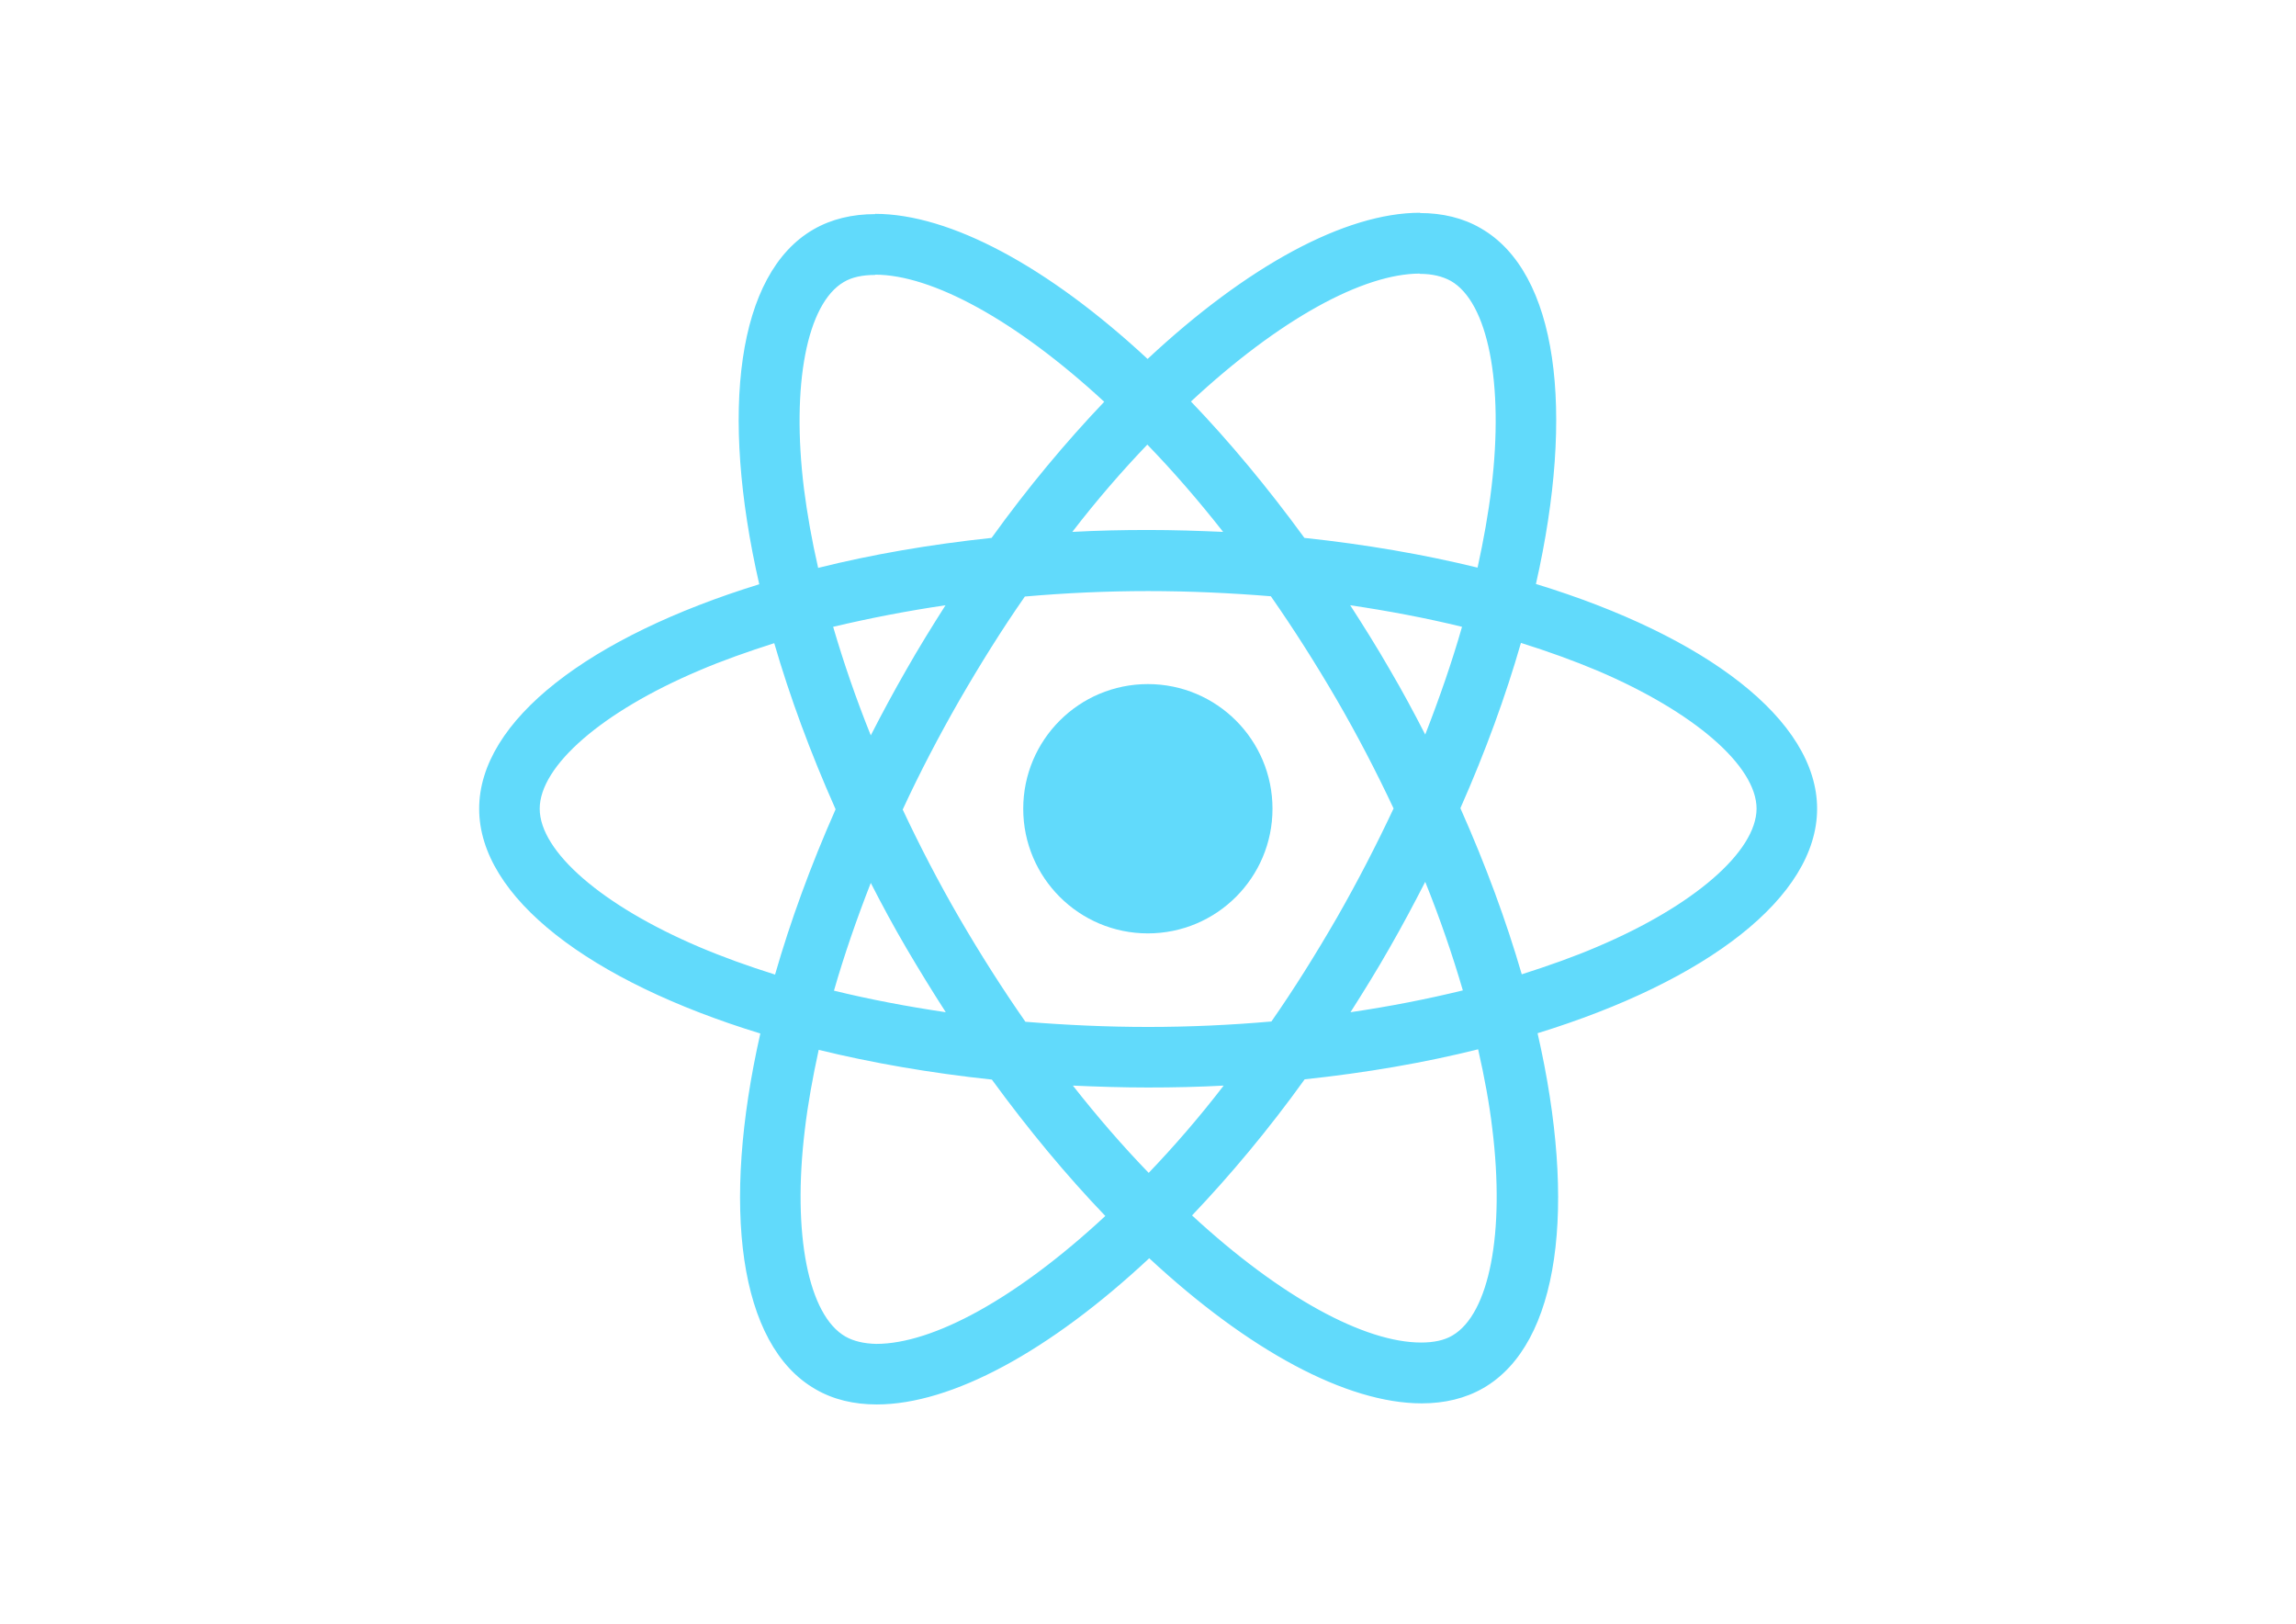
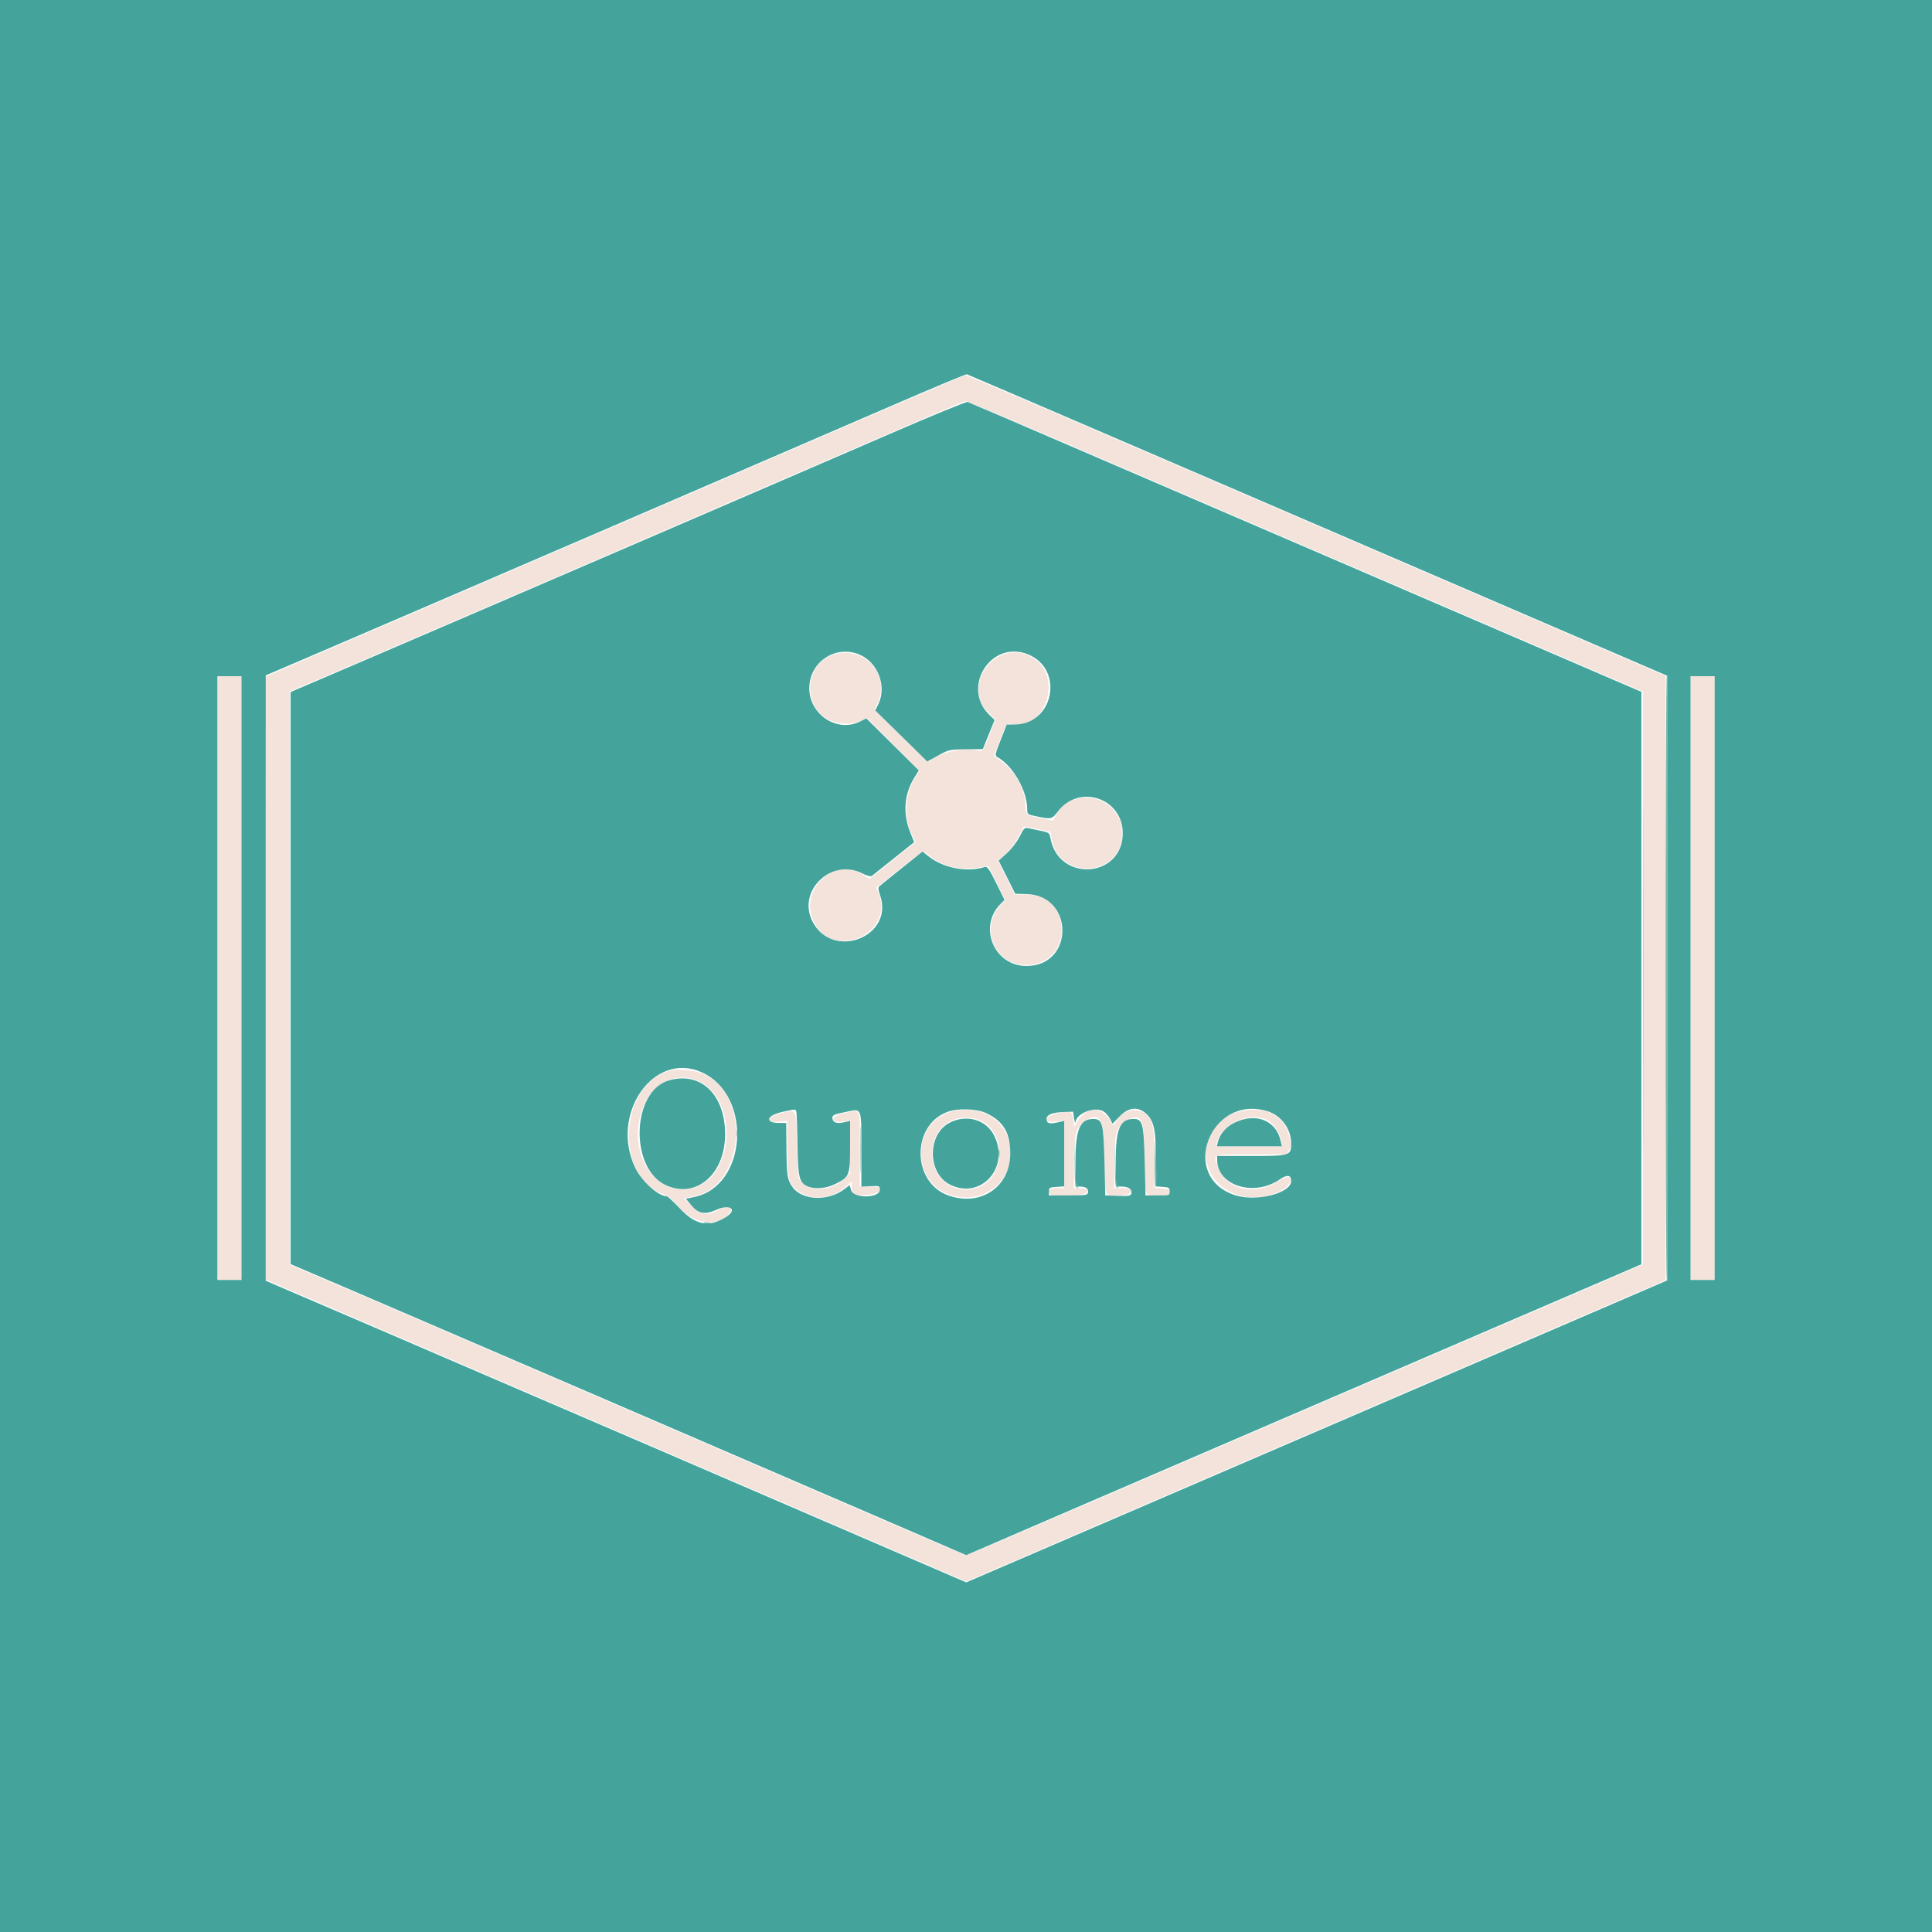
- <svg xmlns="http://www.w3.org/2000/svg" viewBox="0 0 841.9 595.3">
-   <g fill="#61DAFB">
-     <path d="M666.3 296.5c0-32.5-40.7-63.3-103.1-82.4 14.4-63.6 8-114.2-20.2-130.4-6.5-3.8-14.1-5.6-22.4-5.6v22.3c4.6 0 8.3.9 11.4 2.6 13.6 7.8 19.5 37.5 14.9 75.7-1.1 9.4-2.9 19.3-5.1 29.4-19.6-4.8-41-8.5-63.5-10.9-13.5-18.5-27.5-35.3-41.6-50 32.6-30.3 63.2-46.9 84-46.9V78c-27.5 0-63.5 19.6-99.9 53.6-36.4-33.8-72.4-53.2-99.9-53.2v22.3c20.7 0 51.4 16.5 84 46.6-14 14.7-28 31.4-41.3 49.9-22.6 2.4-44 6.1-63.6 11-2.3-10-4-19.7-5.2-29-4.7-38.2 1.1-67.9 14.6-75.8 3-1.8 6.9-2.6 11.5-2.6V78.5c-8.4 0-16 1.8-22.6 5.6-28.1 16.2-34.4 66.7-19.9 130.1-62.2 19.2-102.7 49.9-102.7 82.3 0 32.5 40.7 63.3 103.1 82.4-14.4 63.6-8 114.2 20.2 130.4 6.5 3.8 14.1 5.6 22.5 5.6 27.5 0 63.5-19.6 99.9-53.6 36.4 33.8 72.4 53.2 99.9 53.2 8.4 0 16-1.8 22.6-5.6 28.1-16.2 34.4-66.7 19.9-130.1 62-19.1 102.5-49.9 102.5-82.3zm-130.2-66.7c-3.7 12.9-8.3 26.2-13.5 39.5-4.1-8-8.4-16-13.1-24-4.6-8-9.5-15.8-14.4-23.4 14.2 2.1 27.9 4.7 41 7.9zm-45.8 106.5c-7.8 13.5-15.8 26.3-24.1 38.2-14.9 1.3-30 2-45.2 2-15.1 0-30.2-.7-45-1.9-8.3-11.9-16.4-24.6-24.2-38-7.6-13.1-14.5-26.4-20.8-39.8 6.2-13.4 13.2-26.8 20.7-39.9 7.8-13.5 15.8-26.3 24.1-38.2 14.9-1.3 30-2 45.2-2 15.1 0 30.2.7 45 1.9 8.3 11.9 16.4 24.6 24.2 38 7.6 13.1 14.5 26.4 20.8 39.8-6.3 13.4-13.2 26.8-20.7 39.9zm32.3-13c5.4 13.4 10 26.8 13.8 39.8-13.1 3.2-26.9 5.9-41.2 8 4.9-7.7 9.8-15.6 14.4-23.7 4.6-8 8.9-16.1 13-24.1zM421.2 430c-9.3-9.6-18.6-20.3-27.8-32 9 .4 18.2.7 27.5.7 9.4 0 18.7-.2 27.8-.7-9 11.7-18.3 22.4-27.5 32zm-74.4-58.9c-14.2-2.1-27.9-4.7-41-7.9 3.7-12.9 8.3-26.2 13.5-39.5 4.1 8 8.4 16 13.1 24 4.7 8 9.5 15.8 14.4 23.4zM420.7 163c9.3 9.6 18.6 20.3 27.8 32-9-.4-18.2-.7-27.5-.7-9.4 0-18.7.2-27.8.7 9-11.7 18.3-22.4 27.5-32zm-74 58.9c-4.9 7.7-9.8 15.6-14.4 23.7-4.6 8-8.9 16-13 24-5.4-13.4-10-26.8-13.8-39.8 13.1-3.1 26.9-5.8 41.2-7.9zm-90.5 125.2c-35.4-15.1-58.3-34.9-58.3-50.6 0-15.7 22.9-35.6 58.3-50.6 8.6-3.7 18-7 27.7-10.1 5.7 19.6 13.2 40 22.5 60.9-9.2 20.8-16.6 41.1-22.2 60.6-9.9-3.1-19.3-6.5-28-10.2zM310 490c-13.6-7.8-19.5-37.5-14.9-75.7 1.1-9.4 2.9-19.3 5.1-29.4 19.6 4.8 41 8.5 63.5 10.9 13.5 18.5 27.5 35.3 41.6 50-32.6 30.3-63.2 46.9-84 46.9-4.5-.1-8.3-1-11.3-2.7zm237.2-76.2c4.7 38.2-1.1 67.9-14.6 75.8-3 1.8-6.9 2.6-11.5 2.6-20.7 0-51.4-16.5-84-46.6 14-14.7 28-31.4 41.3-49.9 22.6-2.4 44-6.1 63.6-11 2.3 10.1 4.1 19.8 5.2 29.1zm38.5-66.7c-8.6 3.7-18 7-27.7 10.1-5.7-19.6-13.2-40-22.5-60.9 9.2-20.8 16.6-41.1 22.2-60.6 9.9 3.1 19.3 6.5 28.1 10.2 35.4 15.1 58.3 34.9 58.3 50.6-.1 15.7-23 35.6-58.4 50.6zM320.8 78.4z" />
-     <circle cx="420.9" cy="296.5" r="45.7" />
-     <path d="M520.5 78.1z" />
+ <svg xmlns="http://www.w3.org/2000/svg" id="svg" version="1.1" width="400" height="400" viewBox="0, 0, 400,400">
+   <g id="svgg">
+     <path id="path0" d="M184.667 84.152 C 171.635 89.798,112.523 115.296,70.833 133.253 C 62.950 136.648,56.163 139.580,55.750 139.767 L 55.000 140.107 55.000 202.514 L 55.000 264.921 59.250 266.757 C 61.587 267.766,74.300 273.241,87.500 278.924 C 100.700 284.606,124.700 294.949,140.833 301.909 C 156.967 308.868,176.893 317.459,185.114 320.999 L 200.061 327.436 212.281 322.175 C 219.001 319.281,238.000 311.093,254.500 303.978 C 271.000 296.863,298.075 285.195,314.667 278.049 L 344.833 265.056 344.833 202.498 L 344.833 139.941 298.833 120.120 C 273.533 109.219,241.010 95.207,226.559 88.983 C 212.108 82.759,200.108 77.680,199.892 77.696 C 199.676 77.711,192.825 80.617,184.667 84.152 M227.428 94.668 C 242.317 101.085,273.775 114.632,297.333 124.771 L 340.167 143.207 340.167 202.500 L 340.167 261.793 297.333 280.229 C 273.775 290.369,242.328 303.915,227.450 310.332 C 212.573 316.750,200.242 322.000,200.048 322.000 C 199.854 322.000,192.377 318.838,183.431 314.973 C 145.392 298.537,84.227 272.184,72.583 267.214 L 60.000 261.843 60.000 202.498 L 60.000 143.152 72.583 137.783 C 84.564 132.672,153.073 103.144,184.667 89.475 C 192.825 85.945,199.692 83.044,199.928 83.029 C 200.163 83.013,212.538 88.251,227.428 94.668 M172.592 135.531 C 166.681 137.349,165.965 146.139,171.496 148.982 C 173.538 150.031,176.548 150.128,178.298 149.200 L 179.430 148.599 184.909 154.078 L 190.388 159.557 189.389 161.133 C 187.386 164.291,187.098 169.349,188.733 172.653 L 189.569 174.341 184.796 178.168 L 180.023 181.996 178.824 181.182 C 172.774 177.076,165.208 184.269,168.541 190.957 C 172.570 199.042,185.354 193.207,181.871 184.873 L 181.409 183.767 185.593 180.467 C 191.544 175.772,190.933 176.032,192.754 177.422 C 195.585 179.583,199.004 180.288,203.068 179.548 L 204.635 179.262 206.389 182.788 L 208.143 186.315 207.276 187.241 C 202.689 192.142,205.875 199.803,212.500 199.803 C 216.788 199.803,219.805 196.787,219.805 192.500 C 219.805 188.116,216.786 185.181,212.294 185.196 L 210.087 185.203 208.357 181.724 L 206.626 178.244 208.275 176.705 C 209.197 175.845,210.374 174.268,210.945 173.128 L 211.965 171.089 214.725 171.640 L 217.486 172.192 217.727 173.606 C 219.248 182.516,232.365 181.538,232.326 172.518 C 232.293 164.886,221.976 162.278,218.490 169.020 L 218.023 169.923 215.761 169.453 C 212.219 168.717,212.440 168.910,212.261 166.407 C 212.006 162.840,210.173 159.671,207.064 157.418 L 205.758 156.472 207.103 153.065 C 208.266 150.116,208.533 149.685,209.090 149.862 C 215.963 152.043,220.296 140.462,214.133 136.380 C 206.635 131.414,198.404 141.927,205.043 147.990 L 206.112 148.967 204.812 152.304 C 203.567 155.498,203.476 155.631,202.672 155.409 C 199.830 154.627,194.017 155.872,192.613 157.565 C 192.284 157.961,191.263 157.090,186.644 152.477 L 181.072 146.912 181.695 145.540 C 184.379 139.629,178.890 133.594,172.592 135.531 M45.000 202.500 L 45.000 265.000 47.500 265.000 L 50.000 265.000 50.000 202.500 L 50.000 140.000 47.500 140.000 L 45.000 140.000 45.000 202.500 M350.000 202.500 L 350.000 265.000 352.500 265.000 L 355.000 265.000 355.000 202.500 L 355.000 140.000 352.500 140.000 L 350.000 140.000 350.000 202.500 M138.833 221.623 C 128.195 224.413,127.067 243.555,137.325 247.234 C 138.428 247.629,139.269 248.301,140.453 249.732 C 143.498 253.413,148.534 254.149,150.922 251.262 C 152.104 249.834,150.880 249.395,148.801 250.500 C 146.374 251.791,145.266 251.635,143.259 249.720 L 141.568 248.106 143.600 247.706 C 154.177 245.625,155.657 226.780,145.592 222.338 C 143.866 221.577,140.406 221.211,138.833 221.623 M144.917 223.958 C 152.846 228.003,151.989 243.477,143.703 245.886 C 135.343 248.316,129.181 237.841,133.465 228.483 C 135.606 223.806,140.686 221.799,144.917 223.958 M196.765 230.211 C 188.515 232.743,188.744 245.157,197.085 247.497 C 205.148 249.760,211.661 242.418,208.359 234.789 C 206.617 230.766,201.518 228.753,196.765 230.211 M224.701 230.390 C 224.077 230.817,223.310 231.653,222.994 232.247 L 222.420 233.327 222.236 231.957 C 221.983 230.065,221.763 229.939,219.481 230.377 C 216.181 231.011,215.497 232.619,218.709 232.192 L 220.333 231.977 220.333 238.989 L 220.333 246.000 218.853 246.000 C 217.246 246.000,216.712 246.418,217.345 247.181 C 218.381 248.429,225.963 247.622,225.176 246.348 C 225.057 246.157,224.370 246.000,223.647 246.000 L 222.333 246.000 222.333 240.719 C 222.333 234.752,222.812 233.134,224.948 231.886 C 227.902 230.161,228.667 231.916,228.667 240.426 C 228.667 247.970,228.572 247.749,231.721 247.600 C 234.655 247.461,235.236 246.000,232.357 246.000 L 230.667 246.000 230.667 240.719 C 230.667 234.568,231.129 233.104,233.451 231.899 C 236.428 230.354,237.000 231.711,237.000 240.314 C 237.000 247.984,236.902 247.749,240.054 247.600 C 242.863 247.467,243.286 246.239,240.583 246.065 L 239.000 245.963 238.998 240.065 C 238.996 233.602,238.758 232.182,237.458 230.883 C 235.658 229.082,232.594 229.673,231.162 232.098 C 230.598 233.053,230.524 233.085,230.192 232.511 C 228.656 229.854,226.625 229.069,224.701 230.390 M256.395 230.187 C 247.167 232.671,247.537 245.267,256.906 247.579 C 260.410 248.444,265.537 247.192,266.879 245.143 C 267.964 243.488,266.720 243.225,264.491 244.638 C 259.709 247.671,253.786 246.257,252.178 241.699 C 251.163 238.822,250.714 239.000,258.992 239.000 L 266.318 239.000 266.856 238.179 C 267.313 237.482,267.337 237.092,267.016 235.596 C 266.004 230.875,261.798 228.733,256.395 230.187 M161.833 230.448 C 158.743 231.162,158.385 232.578,161.384 232.223 L 163.000 232.031 163.002 237.432 C 163.004 243.683,163.256 244.904,164.832 246.288 C 167.528 248.654,172.087 248.425,175.020 245.776 L 176.333 244.589 176.333 245.728 C 176.333 247.400,176.787 247.677,179.139 247.443 C 183.006 247.059,183.811 245.667,180.167 245.667 L 178.000 245.667 178.000 237.833 C 178.000 228.933,178.336 229.718,174.833 230.444 C 171.986 231.034,171.534 232.560,174.304 232.232 L 176.000 232.031 176.000 237.470 L 176.000 242.909 175.083 243.837 C 172.450 246.502,168.009 246.970,165.966 244.798 C 165.189 243.971,165.162 243.760,165.000 237.057 C 164.811 229.227,165.041 229.707,161.833 230.448 M202.107 231.691 C 208.606 233.495,208.479 244.255,201.939 246.016 C 197.178 247.298,193.000 243.941,193.000 238.833 C 193.000 233.597,197.176 230.322,202.107 231.691 M263.000 232.271 C 263.977 232.976,265.333 235.476,265.333 236.571 L 265.333 237.333 258.523 237.333 L 251.713 237.333 251.987 236.380 C 253.181 232.217,259.606 229.819,263.000 232.271 " stroke="none" fill="#f3e3db" fill-rule="evenodd" />
+     <path id="path1" d="M340.163 202.500 C 340.163 235.133,340.202 248.434,340.250 232.057 C 340.298 215.680,340.298 188.980,340.250 172.724 C 340.202 156.467,340.163 169.867,340.163 202.500 M152.411 234.667 C 152.411 235.308,152.479 235.571,152.563 235.250 C 152.647 234.929,152.647 234.404,152.563 234.083 C 152.479 233.762,152.411 234.025,152.411 234.667 " stroke="none" fill="#acccbc" fill-rule="evenodd" />
+     <path id="path2" d="M0.000 200.000 L 0.000 400.000 200.000 400.000 L 400.000 400.000 400.000 200.000 L 400.000 0.000 200.000 0.000 L 0.000 0.000 0.000 200.000 M232.833 91.512 C 250.617 99.173,283.167 113.195,305.167 122.672 L 345.167 139.902 345.167 202.498 L 345.167 265.094 298.833 285.059 C 273.350 296.040,240.700 310.106,226.277 316.318 L 200.054 327.612 185.110 321.172 C 176.891 317.630,154.642 308.037,135.667 299.853 C 116.692 291.670,90.782 280.517,78.090 275.070 L 55.013 265.167 55.015 202.500 L 55.017 139.833 68.925 133.872 C 87.560 125.886,166.439 91.880,185.000 83.832 C 193.158 80.294,199.983 77.441,200.167 77.491 C 200.350 77.541,215.050 83.851,232.833 91.512 M184.500 89.718 C 165.845 97.810,90.345 130.355,72.833 137.854 L 60.167 143.278 60.167 202.500 L 60.167 261.722 72.833 267.146 C 87.091 273.252,152.300 301.345,181.107 313.792 L 200.048 321.976 226.274 310.663 C 240.698 304.440,272.150 290.891,296.167 280.554 L 339.833 261.758 339.833 202.497 L 339.833 143.235 333.833 140.658 C 321.223 135.241,252.013 105.440,226.998 94.656 C 212.606 88.452,200.606 83.306,200.332 83.221 C 200.058 83.137,192.933 86.060,184.500 89.718 M177.927 135.518 C 181.762 137.119,183.652 142.080,181.844 145.796 L 181.214 147.092 186.598 152.378 L 191.982 157.664 194.241 156.415 C 196.428 155.207,196.612 155.166,199.991 155.131 L 203.481 155.096 204.705 152.076 L 205.929 149.057 204.934 148.112 C 198.850 142.333,205.219 132.298,212.927 135.518 C 220.385 138.633,218.140 150.000,210.067 150.000 L 208.446 150.000 207.175 153.210 C 205.993 156.196,205.946 156.443,206.498 156.752 C 209.749 158.571,212.667 163.677,212.667 167.546 C 212.667 168.576,212.740 168.635,214.457 168.991 C 217.682 169.661,217.789 169.637,219.035 168.000 C 223.433 162.220,232.447 165.244,232.447 172.500 C 232.447 181.788,219.213 182.747,217.494 173.584 C 217.274 172.415,217.190 172.351,215.383 171.989 C 214.347 171.781,213.174 171.535,212.775 171.442 C 212.164 171.300,211.904 171.571,211.123 173.166 C 210.588 174.259,209.471 175.721,208.478 176.628 L 206.760 178.199 208.479 181.624 L 210.197 185.049 212.515 185.108 C 222.426 185.360,222.455 199.981,212.545 199.997 C 205.795 200.008,202.419 191.884,207.190 187.113 L 207.987 186.316 206.244 182.808 C 204.735 179.773,204.410 179.329,203.833 179.512 C 200.297 180.636,195.498 179.771,192.479 177.466 L 190.980 176.323 186.740 179.711 C 184.408 181.574,182.317 183.265,182.094 183.467 C 181.776 183.756,181.801 184.161,182.208 185.335 C 185.182 193.908,172.468 198.914,168.242 190.833 C 164.936 184.513,172.066 177.559,178.508 180.821 C 179.405 181.275,180.286 181.522,180.481 181.375 C 180.675 181.229,182.731 179.591,185.050 177.735 L 189.267 174.360 188.476 172.403 C 186.889 168.475,187.178 164.443,189.292 161.024 L 190.234 159.500 184.796 154.113 L 179.358 148.726 178.109 149.363 C 173.383 151.772,167.553 147.982,167.553 142.500 C 167.553 137.085,172.963 133.444,177.927 135.518 M50.000 202.500 L 50.000 265.000 47.500 265.000 L 45.000 265.000 45.000 202.500 L 45.000 140.000 47.500 140.000 L 50.000 140.000 50.000 202.500 M355.000 202.500 L 355.000 265.000 352.500 265.000 L 350.000 265.000 350.000 202.500 L 350.000 140.000 352.500 140.000 L 355.000 140.000 355.000 202.500 M145.324 222.024 C 155.850 226.799,154.707 245.566,143.752 247.825 L 142.003 248.185 143.006 249.402 C 144.578 251.309,145.880 251.574,148.312 250.483 C 151.211 249.182,152.806 250.438,150.250 252.009 C 146.711 254.184,143.986 253.651,140.712 250.146 C 139.438 248.782,138.226 247.667,138.018 247.667 C 136.322 247.667,132.902 244.607,131.580 241.908 C 126.118 230.753,135.296 217.475,145.324 222.024 M138.487 223.688 C 130.764 225.934,130.284 241.864,137.833 245.367 C 144.112 248.280,150.130 243.123,150.127 234.833 C 150.123 226.608,145.073 221.773,138.487 223.688 M164.858 230.111 C 164.952 230.356,165.066 233.393,165.113 236.861 C 165.204 243.754,165.455 244.826,167.157 245.602 C 168.639 246.277,171.033 246.085,172.933 245.137 C 175.896 243.661,176.000 243.397,176.000 237.324 L 176.000 232.071 174.630 232.379 C 173.198 232.701,172.333 232.362,172.333 231.479 C 172.333 230.865,172.622 230.736,175.209 230.193 C 178.485 229.507,178.333 229.125,178.333 238.044 L 178.333 245.673 180.250 245.586 C 182.090 245.503,182.167 245.533,182.167 246.324 C 182.167 248.084,176.716 248.183,176.217 246.433 L 175.913 245.366 174.790 246.222 C 171.434 248.782,166.038 248.548,164.072 245.758 C 163.007 244.246,162.877 243.418,162.824 237.833 L 162.774 232.500 161.342 232.500 C 158.225 232.500,158.683 230.932,162.012 230.204 C 164.810 229.593,164.661 229.598,164.858 230.111 M204.167 230.455 C 207.747 232.136,209.162 234.508,209.162 238.833 C 209.162 245.729,203.056 249.872,196.370 247.513 C 188.757 244.827,188.639 232.960,196.197 230.191 C 198.342 229.405,202.202 229.533,204.167 230.455 M228.594 230.187 C 229.003 230.473,229.565 231.147,229.843 231.685 L 230.348 232.663 231.784 231.165 C 233.701 229.164,235.751 229.017,237.489 230.756 C 238.963 232.229,239.333 234.188,239.333 240.497 L 239.333 245.628 240.750 245.731 C 242.012 245.822,242.167 245.925,242.167 246.667 C 242.167 247.481,242.111 247.500,239.667 247.500 L 237.167 247.500 237.000 240.485 C 236.813 232.622,236.565 231.667,234.704 231.667 C 231.875 231.667,231.000 233.710,231.000 240.317 L 231.000 245.667 232.293 245.667 C 233.689 245.667,234.533 246.332,234.209 247.177 C 234.048 247.596,233.517 247.676,231.422 247.597 L 228.833 247.500 228.667 240.485 C 228.480 232.622,228.231 231.667,226.371 231.667 C 223.572 231.667,222.667 233.823,222.667 240.489 L 222.667 245.667 223.583 245.672 C 224.812 245.679,225.425 246.113,225.278 246.873 C 225.168 247.445,224.808 247.500,221.162 247.500 L 217.167 247.500 217.167 246.667 C 217.167 245.909,217.310 245.824,218.750 245.732 L 220.333 245.630 220.333 238.851 L 220.333 232.071 218.944 232.383 C 217.261 232.761,216.667 232.575,216.667 231.669 C 216.667 230.795,217.914 230.304,220.333 230.226 L 222.167 230.167 222.369 231.500 C 222.481 232.233,222.593 232.651,222.619 232.428 C 222.853 230.424,226.813 228.939,228.594 230.187 M262.359 230.047 C 265.229 230.907,267.312 233.710,267.326 236.731 C 267.338 239.257,267.091 239.333,258.926 239.333 L 252.000 239.333 252.000 240.145 C 252.000 245.501,259.661 247.866,265.008 244.161 C 266.489 243.135,267.333 243.252,267.333 244.485 C 267.333 247.044,260.134 248.880,255.706 247.450 C 243.990 243.666,250.549 226.509,262.359 230.047 M196.657 232.417 C 191.964 234.788,191.964 242.879,196.657 245.250 C 203.107 248.509,209.215 241.652,205.776 235.012 C 204.112 231.798,200.126 230.664,196.657 232.417 M255.482 232.494 C 253.786 233.345,252.547 234.806,252.152 236.417 L 251.928 237.333 258.657 237.333 L 265.386 237.333 265.152 236.250 C 264.216 231.910,259.948 230.253,255.482 232.494 " stroke="none" fill="#44a49c" fill-rule="evenodd" />
+     <path id="path3" d="M344.833 202.500 C 344.833 237.023,344.946 265.200,345.083 265.115 C 345.221 265.030,345.333 236.853,345.333 202.500 C 345.333 168.147,345.221 139.970,345.083 139.885 C 344.946 139.800,344.833 167.977,344.833 202.500 M178.143 238.000 C 178.143 242.308,178.191 244.071,178.249 241.917 C 178.307 239.762,178.307 236.237,178.249 234.083 C 178.191 231.929,178.143 233.692,178.143 238.000 M239.063 240.064 C 239.028 243.124,239.112 245.697,239.250 245.783 C 239.387 245.868,239.461 244.190,239.413 242.052 C 239.258 235.119,239.127 234.379,239.063 240.064 M222.486 240.639 C 222.498 244.917,222.584 245.801,223.000 245.915 C 223.360 246.013,223.386 245.970,223.093 245.761 C 222.812 245.562,222.652 243.927,222.578 240.486 L 222.472 235.500 222.486 240.639 M230.819 240.639 C 230.831 244.917,230.917 245.801,231.333 245.915 C 231.694 246.013,231.720 245.970,231.426 245.761 C 231.145 245.562,230.986 243.927,230.912 240.486 L 230.805 235.500 230.819 240.639 M206.751 238.833 C 206.754 239.567,206.823 239.827,206.902 239.413 C 206.982 238.998,206.979 238.398,206.896 238.079 C 206.812 237.761,206.747 238.100,206.751 238.833 M145.750 253.230 C 146.071 253.314,146.596 253.314,146.917 253.230 C 147.237 253.146,146.975 253.077,146.333 253.077 C 145.692 253.077,145.429 253.146,145.750 253.230 " stroke="none" fill="#7cbcac" fill-rule="evenodd" />
+     <path id="path4" d="" stroke="none" fill="#58c8bc" fill-rule="evenodd" />
  </g>
</svg>
